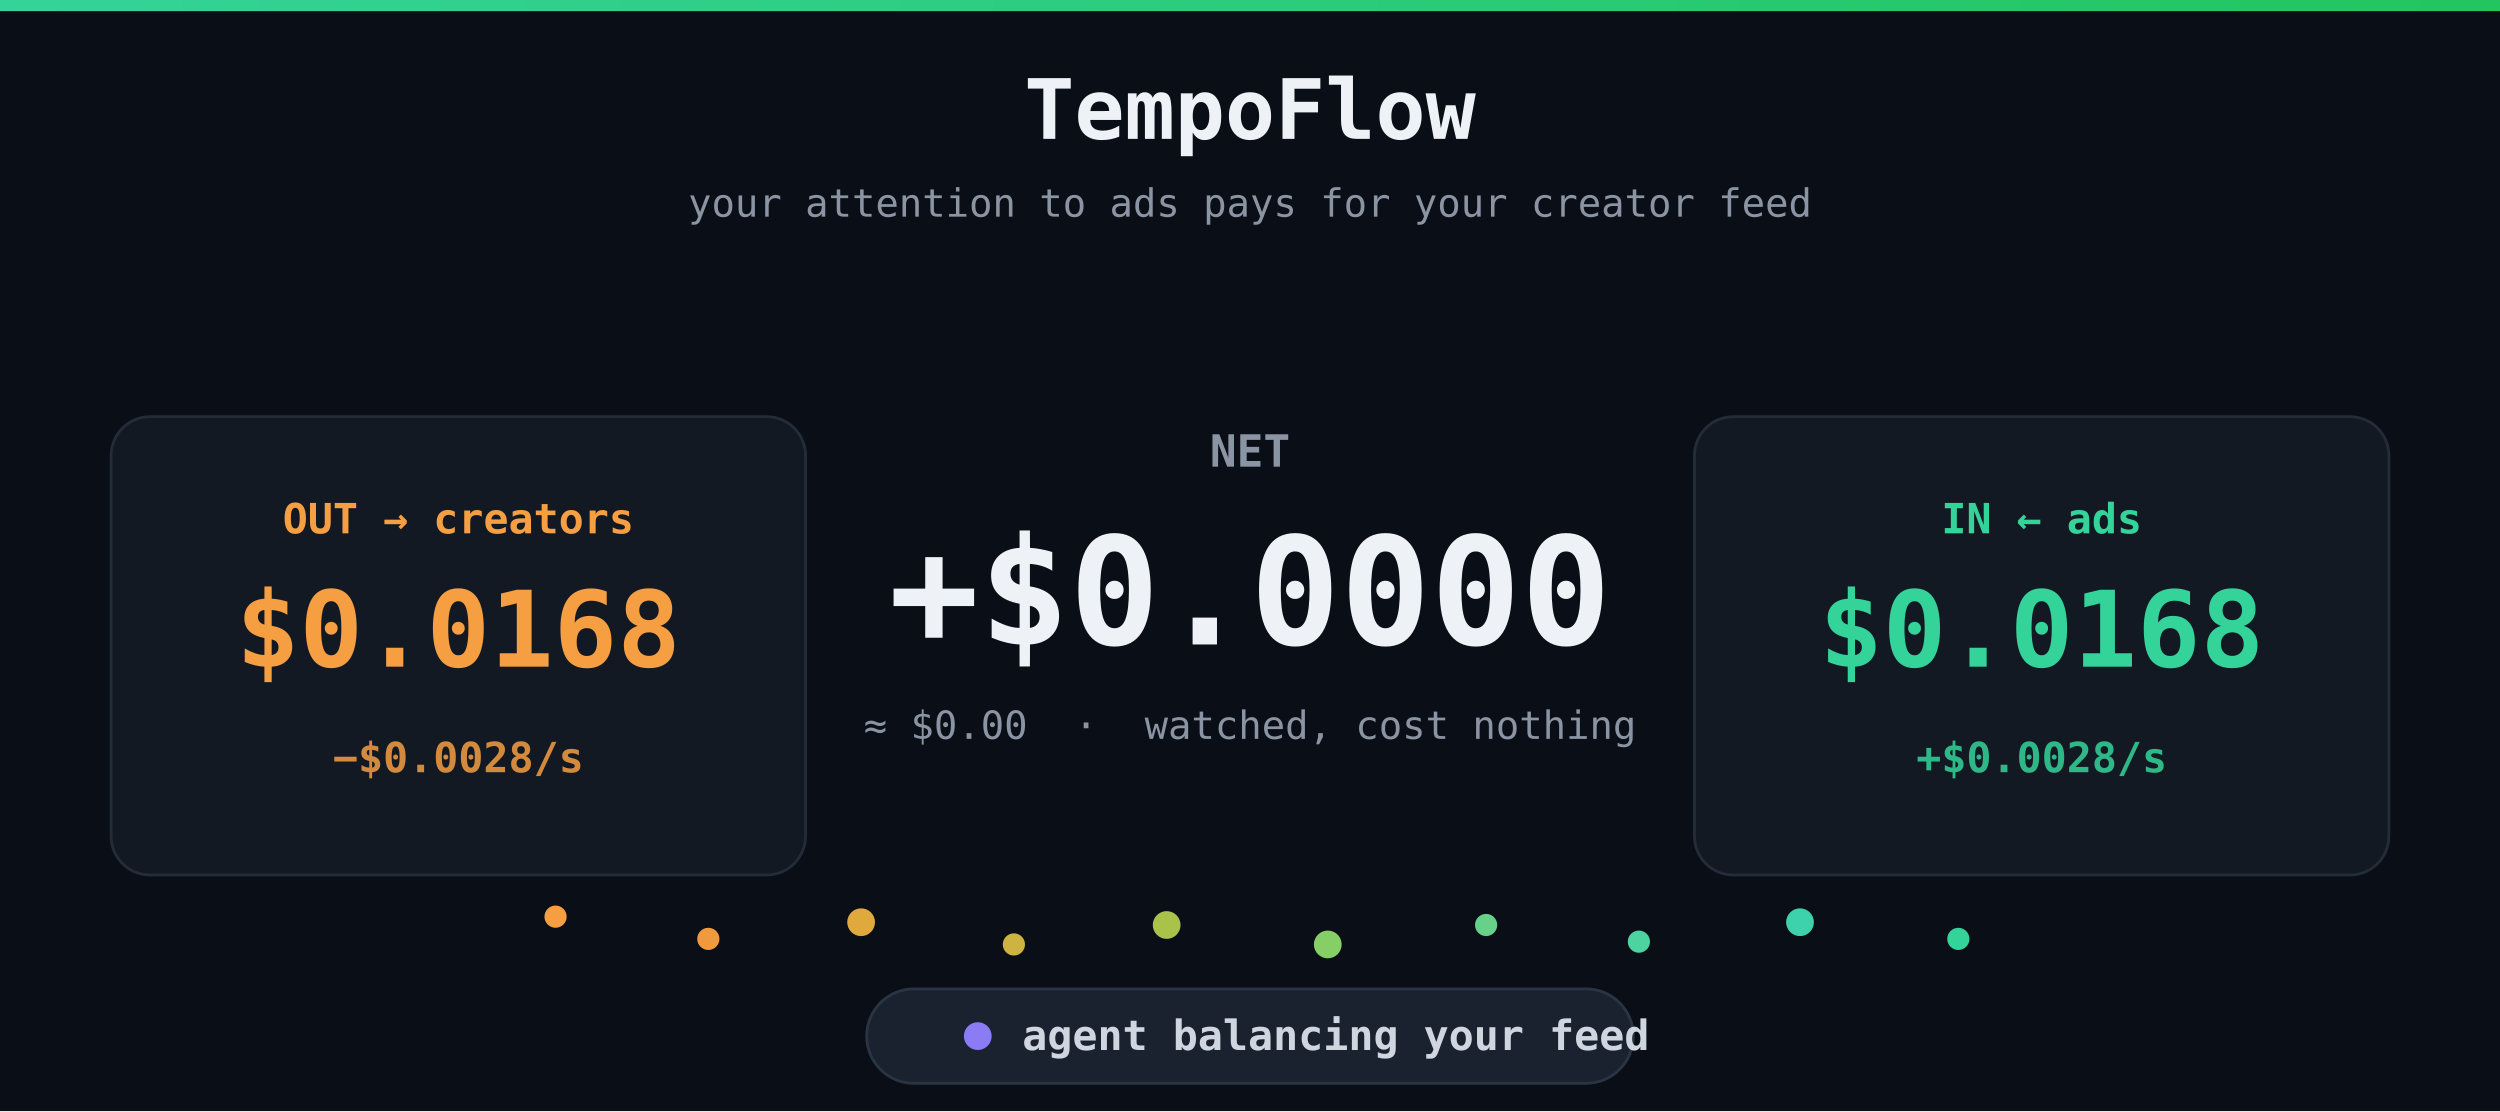
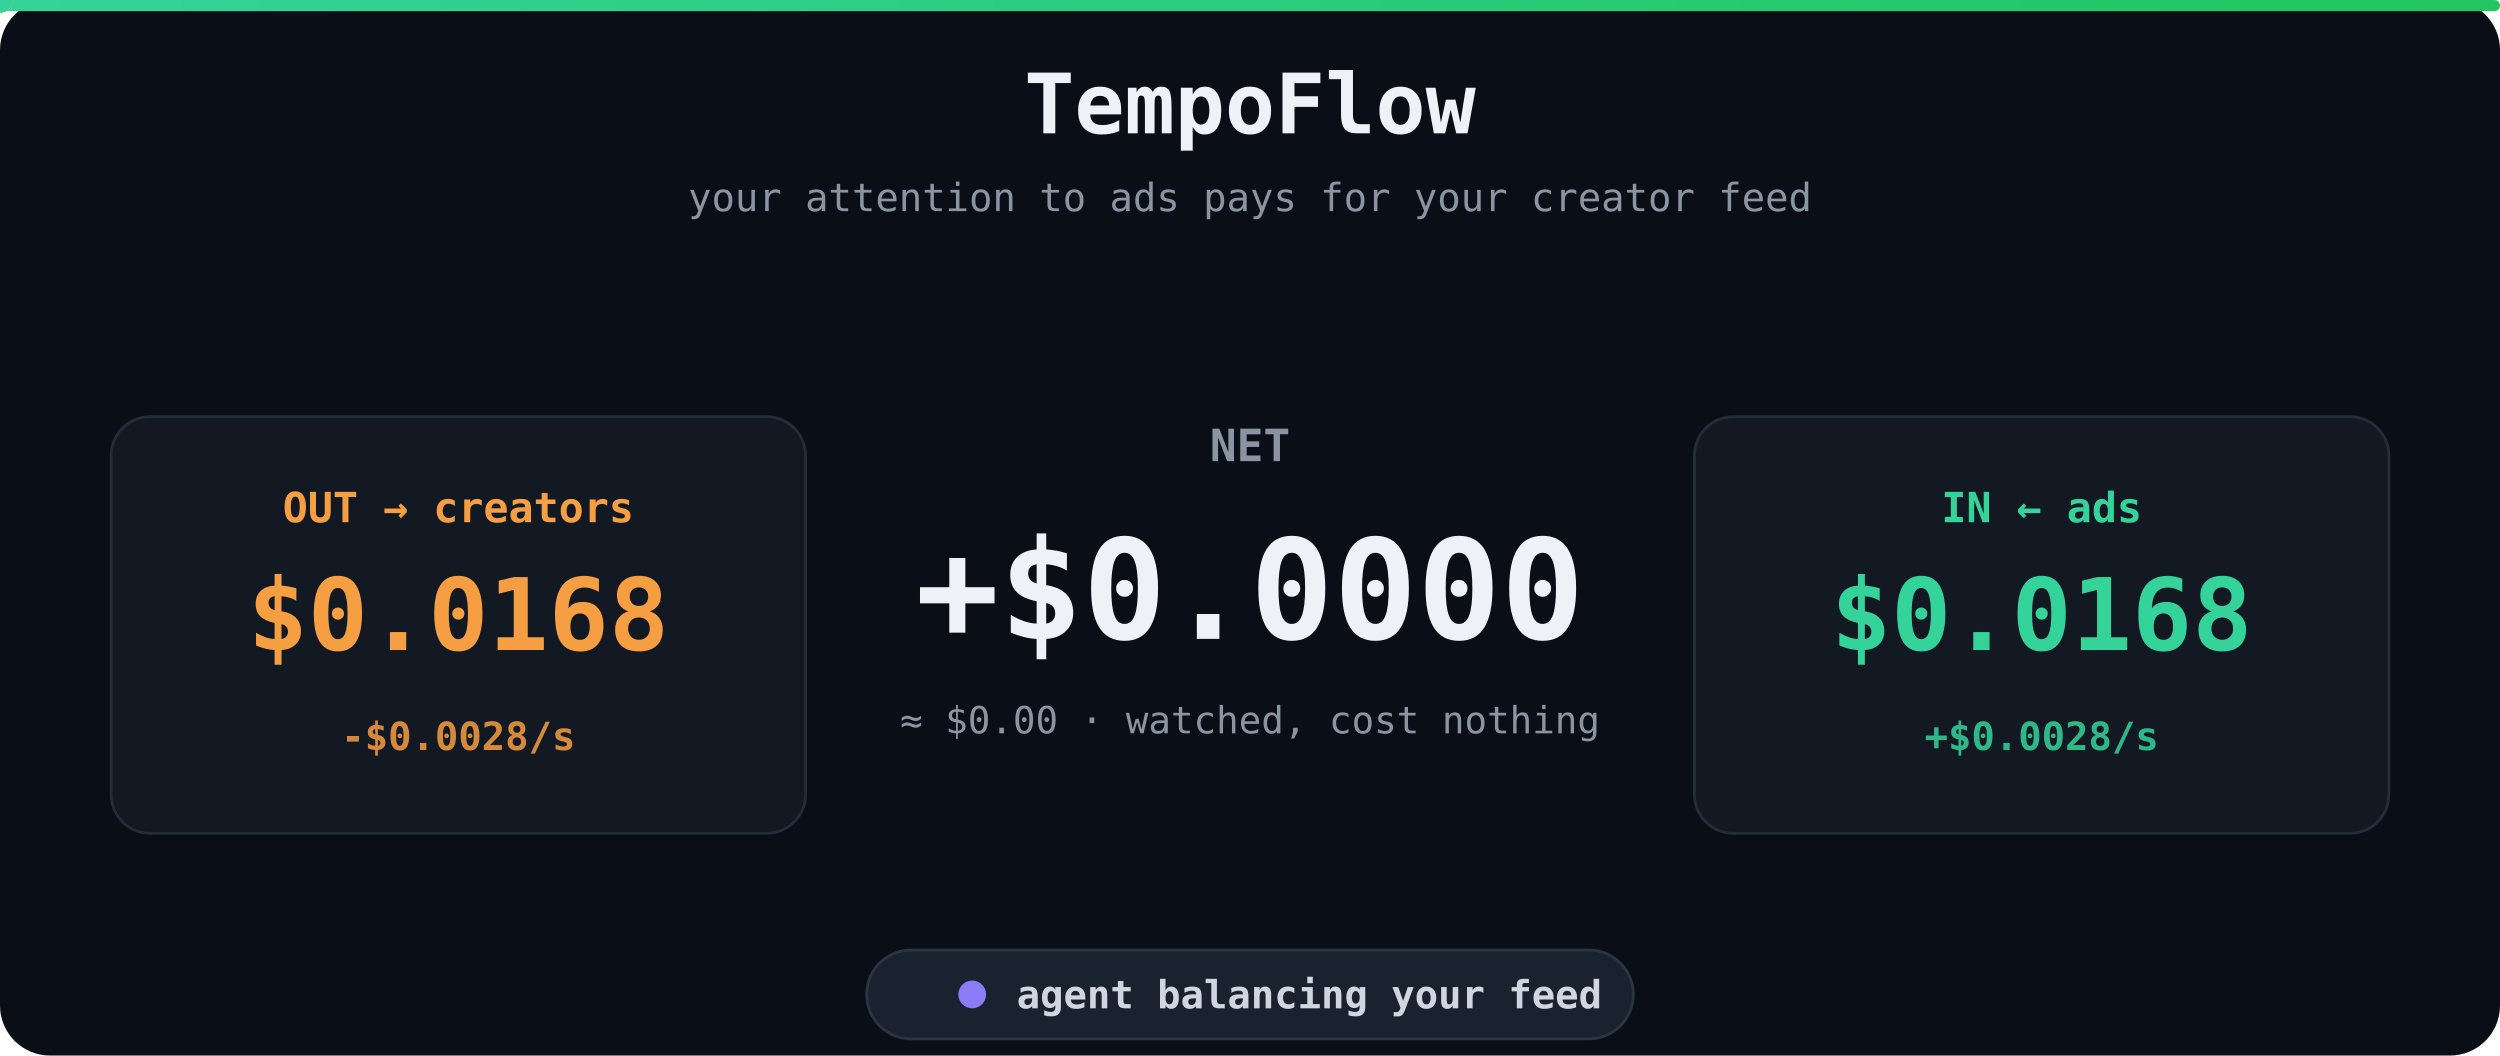
- <svg xmlns="http://www.w3.org/2000/svg" viewBox="0 0 900 400" width="900" height="400" font-family="ui-monospace, SFMono-Regular, Menlo, Consolas, monospace">
+ <svg xmlns="http://www.w3.org/2000/svg" viewBox="0 0 900 380" width="900" height="380" font-family="ui-monospace, SFMono-Regular, Menlo, Consolas, monospace">
  <defs>
    <linearGradient id="top" x1="0" y1="0" x2="1" y2="0">
      <stop offset="0" stop-color="#34d399" />
      <stop offset="1" stop-color="#22c55e" />
    </linearGradient>
-     <linearGradient id="dots" x1="0" y1="0" x2="1" y2="0">
-       <stop offset="0" stop-color="#f59e42" />
-       <stop offset="0.5" stop-color="#eab308" />
-       <stop offset="1" stop-color="#34d399" />
-     </linearGradient>
  </defs>
-   <rect x="0" y="0" width="900" height="400" fill="#0a0e16" />
-   <rect x="0" y="0" width="900" height="4" fill="url(#top)" />
-   <text x="450" y="50" text-anchor="middle" fill="#eef2f6" font-size="30" font-weight="700">TempoFlow</text>
-   <text x="450" y="78" text-anchor="middle" fill="#8a94a3" font-size="14">your attention to ads pays for your creator feed</text>
-   <rect x="40" y="150" width="250" height="165" rx="14" fill="#131922" stroke="#232c39" />
-   <text x="165" y="192" text-anchor="middle" fill="#f59e42" font-size="15" font-weight="700">OUT → creators</text>
-   <text x="165" y="240" text-anchor="middle" fill="#f59e42" font-size="38" font-weight="700">$0.0168</text>
-   <text x="165" y="278" text-anchor="middle" fill="#f59e42" fill-opacity="0.85" font-size="15" font-weight="600">−$0.0028/s</text>
-   <text x="450" y="168" text-anchor="middle" fill="#8a94a3" font-size="16" font-weight="700">NET</text>
-   <text x="450" y="232" text-anchor="middle" fill="#eef2f6" font-size="54" font-weight="800">+$0.0000</text>
-   <text x="450" y="266" text-anchor="middle" fill="#8a94a3" font-size="14">≈ $0.00  ·  watched, cost nothing</text>
-   <rect x="610" y="150" width="250" height="165" rx="14" fill="#131922" stroke="#232c39" />
-   <text x="735" y="192" text-anchor="middle" fill="#34d399" font-size="15" font-weight="700">IN ← ads</text>
-   <text x="735" y="240" text-anchor="middle" fill="#34d399" font-size="38" font-weight="700">$0.0168</text>
-   <text x="735" y="278" text-anchor="middle" fill="#34d399" fill-opacity="0.85" font-size="15" font-weight="600">+$0.0028/s</text>
+   <rect x="0" y="0" width="900" height="380" rx="18" fill="#0a0e16" />
+   <rect x="0" y="0" width="900" height="4" rx="2" fill="url(#top)" />
+   <text x="450" y="48" text-anchor="middle" fill="#eef2f6" font-size="30" font-weight="700">TempoFlow</text>
+   <text x="450" y="76" text-anchor="middle" fill="#8a94a3" font-size="14">your attention to ads pays for your creator feed</text>
+   <rect x="40" y="150" width="250" height="150" rx="14" fill="#131922" stroke="#232c39" />
+   <text x="165" y="188" text-anchor="middle" fill="#f59e42" font-size="15" font-weight="700">OUT → creators</text>
+   <text x="165" y="234" text-anchor="middle" fill="#f59e42" font-size="36" font-weight="700">$0.0168</text>
+   <text x="165" y="270" text-anchor="middle" fill="#f59e42" fill-opacity="0.85" font-size="14" font-weight="600">-$0.0028/s</text>
+   <text x="450" y="166" text-anchor="middle" fill="#8a94a3" font-size="16" font-weight="700">NET</text>
+   <text x="450" y="230" text-anchor="middle" fill="#eef2f6" font-size="50" font-weight="800">+$0.0000</text>
+   <text x="450" y="264" text-anchor="middle" fill="#8a94a3" font-size="13.5">≈ $0.00 · watched, cost nothing</text>
+   <rect x="610" y="150" width="250" height="150" rx="14" fill="#131922" stroke="#232c39" />
+   <text x="735" y="188" text-anchor="middle" fill="#34d399" font-size="15" font-weight="700">IN ← ads</text>
+   <text x="735" y="234" text-anchor="middle" fill="#34d399" font-size="36" font-weight="700">$0.0168</text>
+   <text x="735" y="270" text-anchor="middle" fill="#34d399" fill-opacity="0.85" font-size="14" font-weight="600">+$0.0028/s</text>
  <g>
-     <circle cx="200" cy="330" r="4" fill="#f59e42" />
-     <circle cx="255" cy="338" r="4" fill="#ef9a3c" />
-     <circle cx="310" cy="332" r="5" fill="#e0a93e" />
-     <circle cx="365" cy="340" r="4" fill="#cdb340" />
-     <circle cx="420" cy="333" r="5" fill="#a8c24a" />
-     <circle cx="478" cy="340" r="5" fill="#86cf66" />
-     <circle cx="535" cy="333" r="4" fill="#67d089" />
-     <circle cx="590" cy="339" r="4" fill="#4dd39f" />
-     <circle cx="648" cy="332" r="5" fill="#3dd2ab" />
-     <circle cx="705" cy="338" r="4" fill="#34d399" />
+     <circle r="4.5" fill="#f59e42">
+       <animateMotion path="M 175 320 H 725" dur="3.5s" begin="0s" repeatCount="indefinite" />
+       <animate attributeName="opacity" values="0;1;1;0" keyTimes="0;0.12;0.85;1" dur="3.5s" begin="0s" repeatCount="indefinite" />
+     </circle>
+     <circle r="4.5" fill="#ed9f3d">
+       <animateMotion path="M 175 320 H 725" dur="3.5s" begin="0.5s" repeatCount="indefinite" />
+       <animate attributeName="opacity" values="0;1;1;0" keyTimes="0;0.12;0.85;1" dur="3.5s" begin="0.5s" repeatCount="indefinite" />
+     </circle>
+     <circle r="4.5" fill="#d6ad41">
+       <animateMotion path="M 175 320 H 725" dur="3.5s" begin="1s" repeatCount="indefinite" />
+       <animate attributeName="opacity" values="0;1;1;0" keyTimes="0;0.12;0.85;1" dur="3.5s" begin="1s" repeatCount="indefinite" />
+     </circle>
+     <circle r="4.5" fill="#aec24a">
+       <animateMotion path="M 175 320 H 725" dur="3.5s" begin="1.5s" repeatCount="indefinite" />
+       <animate attributeName="opacity" values="0;1;1;0" keyTimes="0;0.12;0.85;1" dur="3.5s" begin="1.5s" repeatCount="indefinite" />
+     </circle>
+     <circle r="4.5" fill="#7ccb66">
+       <animateMotion path="M 175 320 H 725" dur="3.5s" begin="2s" repeatCount="indefinite" />
+       <animate attributeName="opacity" values="0;1;1;0" keyTimes="0;0.12;0.85;1" dur="3.5s" begin="2s" repeatCount="indefinite" />
+     </circle>
+     <circle r="4.5" fill="#4dd29a">
+       <animateMotion path="M 175 320 H 725" dur="3.5s" begin="2.5s" repeatCount="indefinite" />
+       <animate attributeName="opacity" values="0;1;1;0" keyTimes="0;0.12;0.85;1" dur="3.5s" begin="2.5s" repeatCount="indefinite" />
+     </circle>
+     <circle r="4.5" fill="#34d399">
+       <animateMotion path="M 175 320 H 725" dur="3.5s" begin="3s" repeatCount="indefinite" />
+       <animate attributeName="opacity" values="0;1;1;0" keyTimes="0;0.12;0.85;1" dur="3.5s" begin="3s" repeatCount="indefinite" />
+     </circle>
  </g>
-   <rect x="312" y="356" width="276" height="34" rx="17" fill="#1a2230" stroke="#2a3543" />
-   <circle cx="352" cy="373" r="5" fill="#8b7cf6" />
-   <text x="368" y="378" fill="#cfd6df" font-size="15" font-weight="700">agent balancing your feed</text>
+   <rect x="312" y="342" width="276" height="32" rx="16" fill="#1a2230" stroke="#2a3543" />
+   <circle cx="350" cy="358" r="5" fill="#8b7cf6">
+     <animate attributeName="opacity" values="1;0.35;1" dur="1.6s" repeatCount="indefinite" />
+   </circle>
+   <text x="366" y="363" fill="#cfd6df" font-size="14" font-weight="700">agent balancing your feed</text>
</svg>
